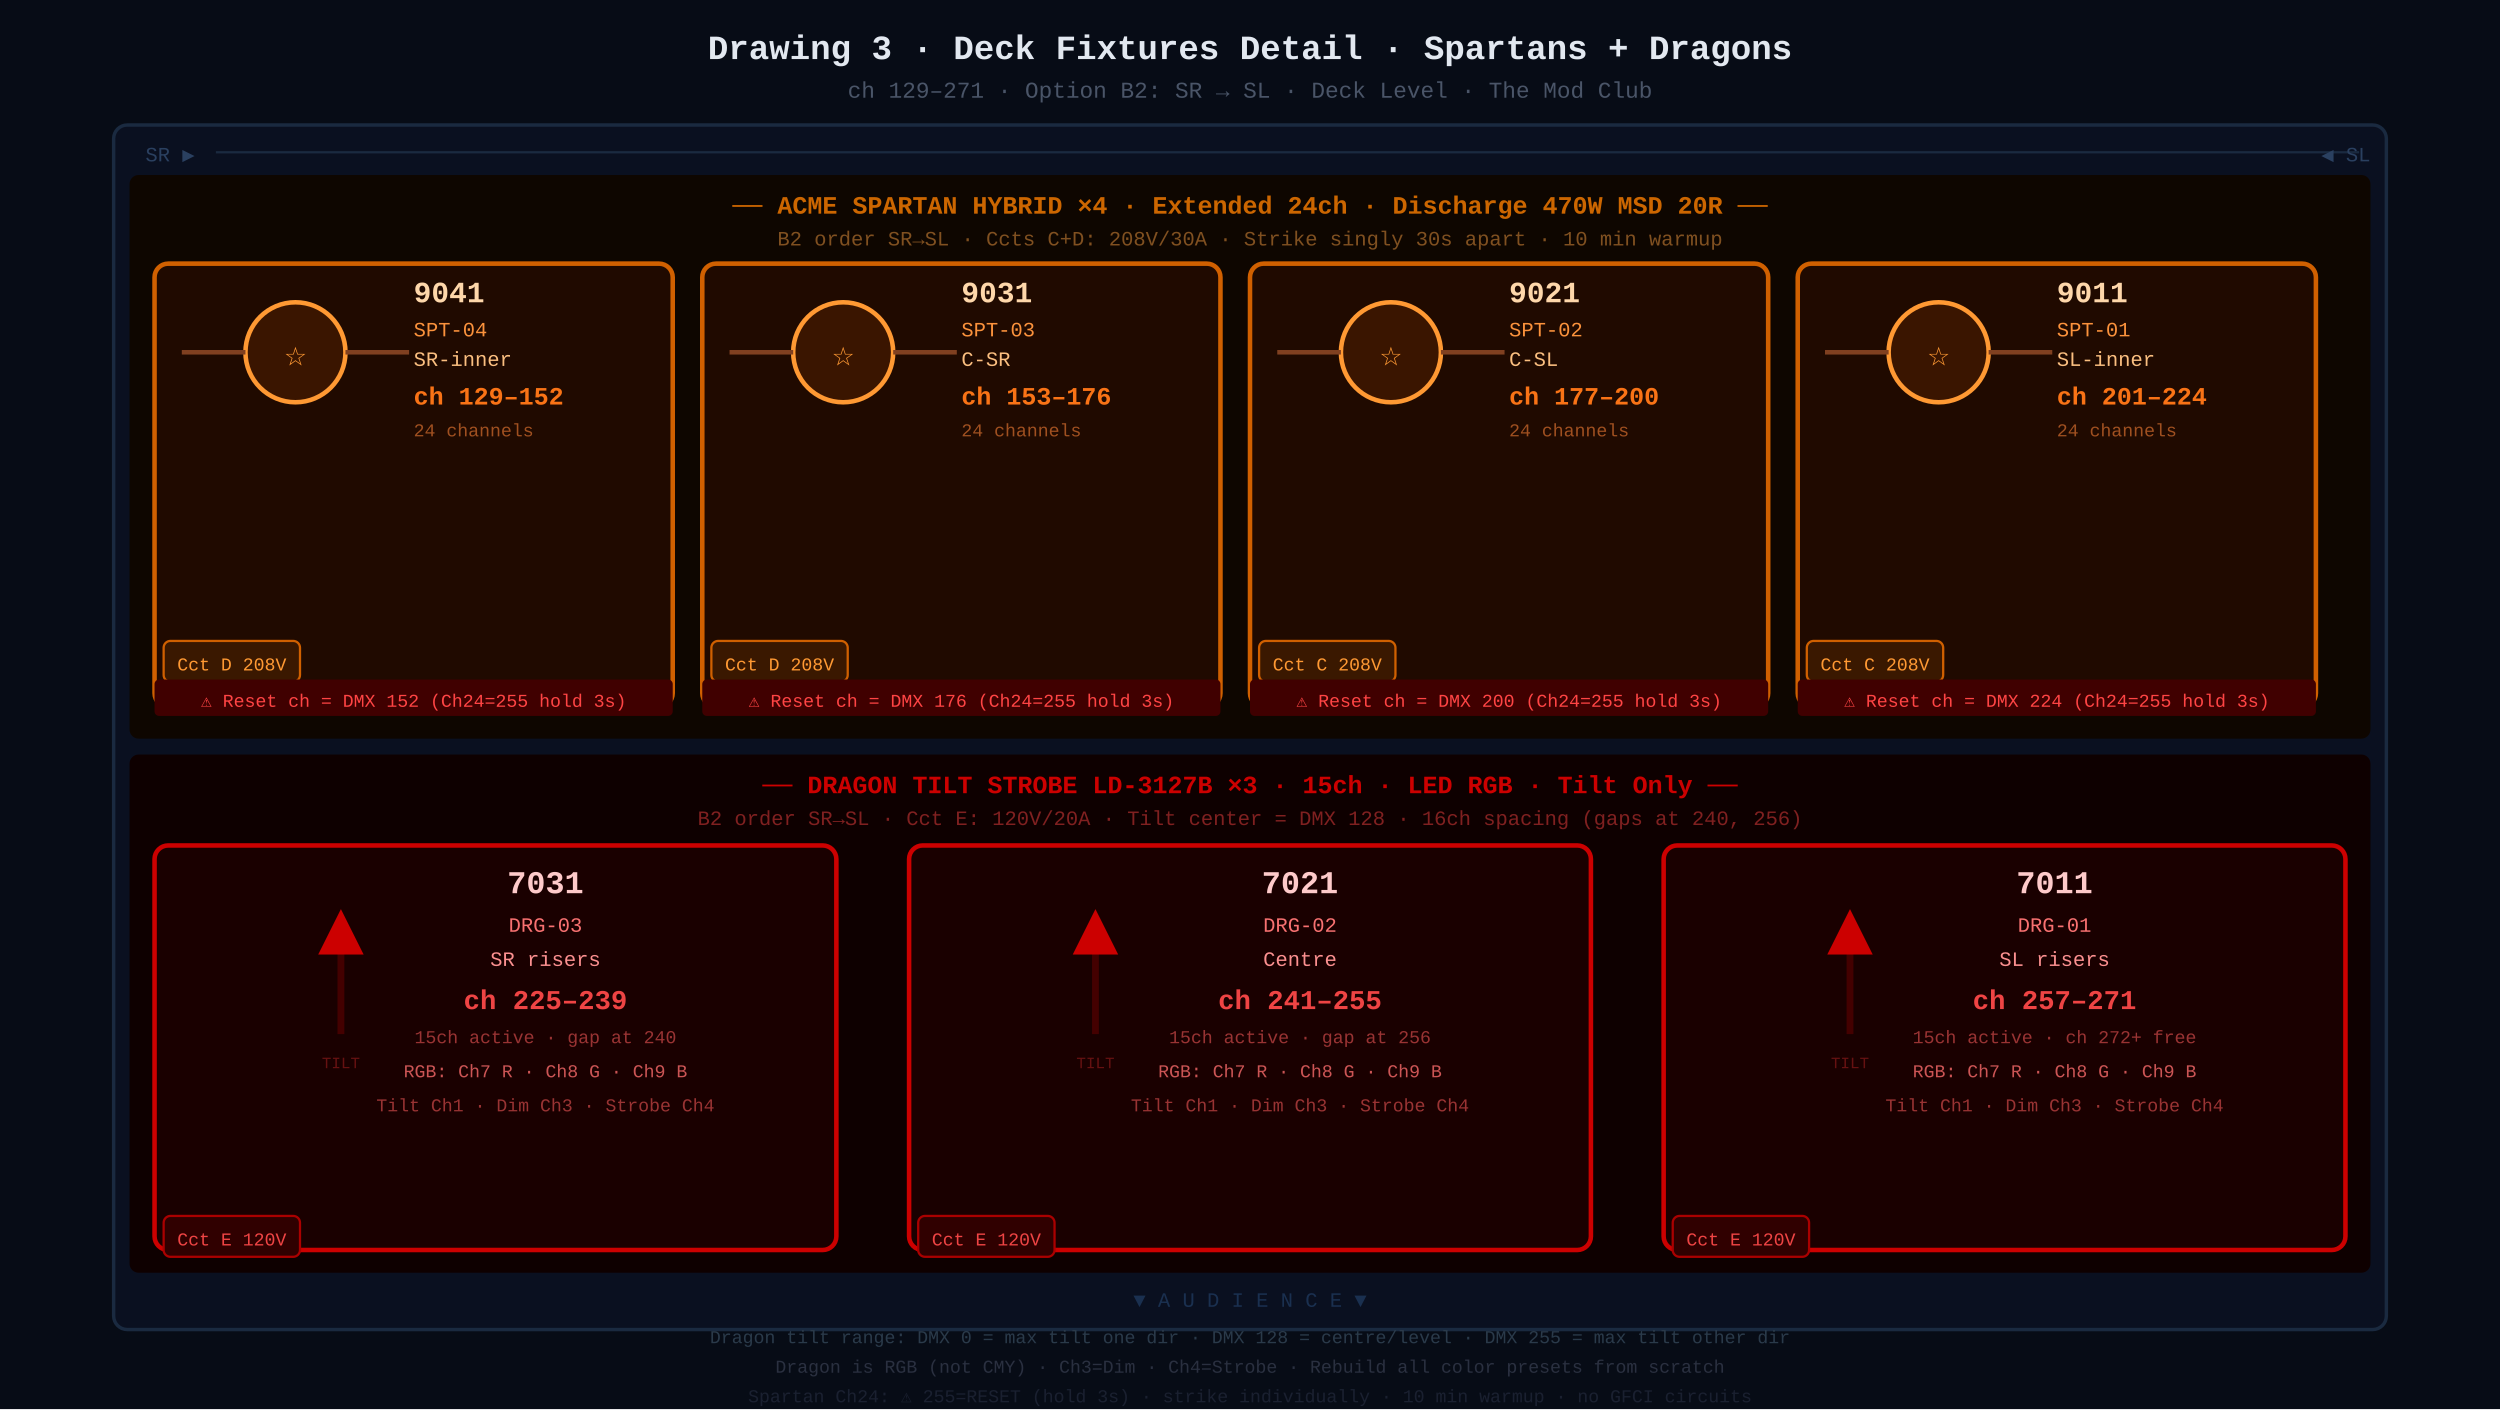
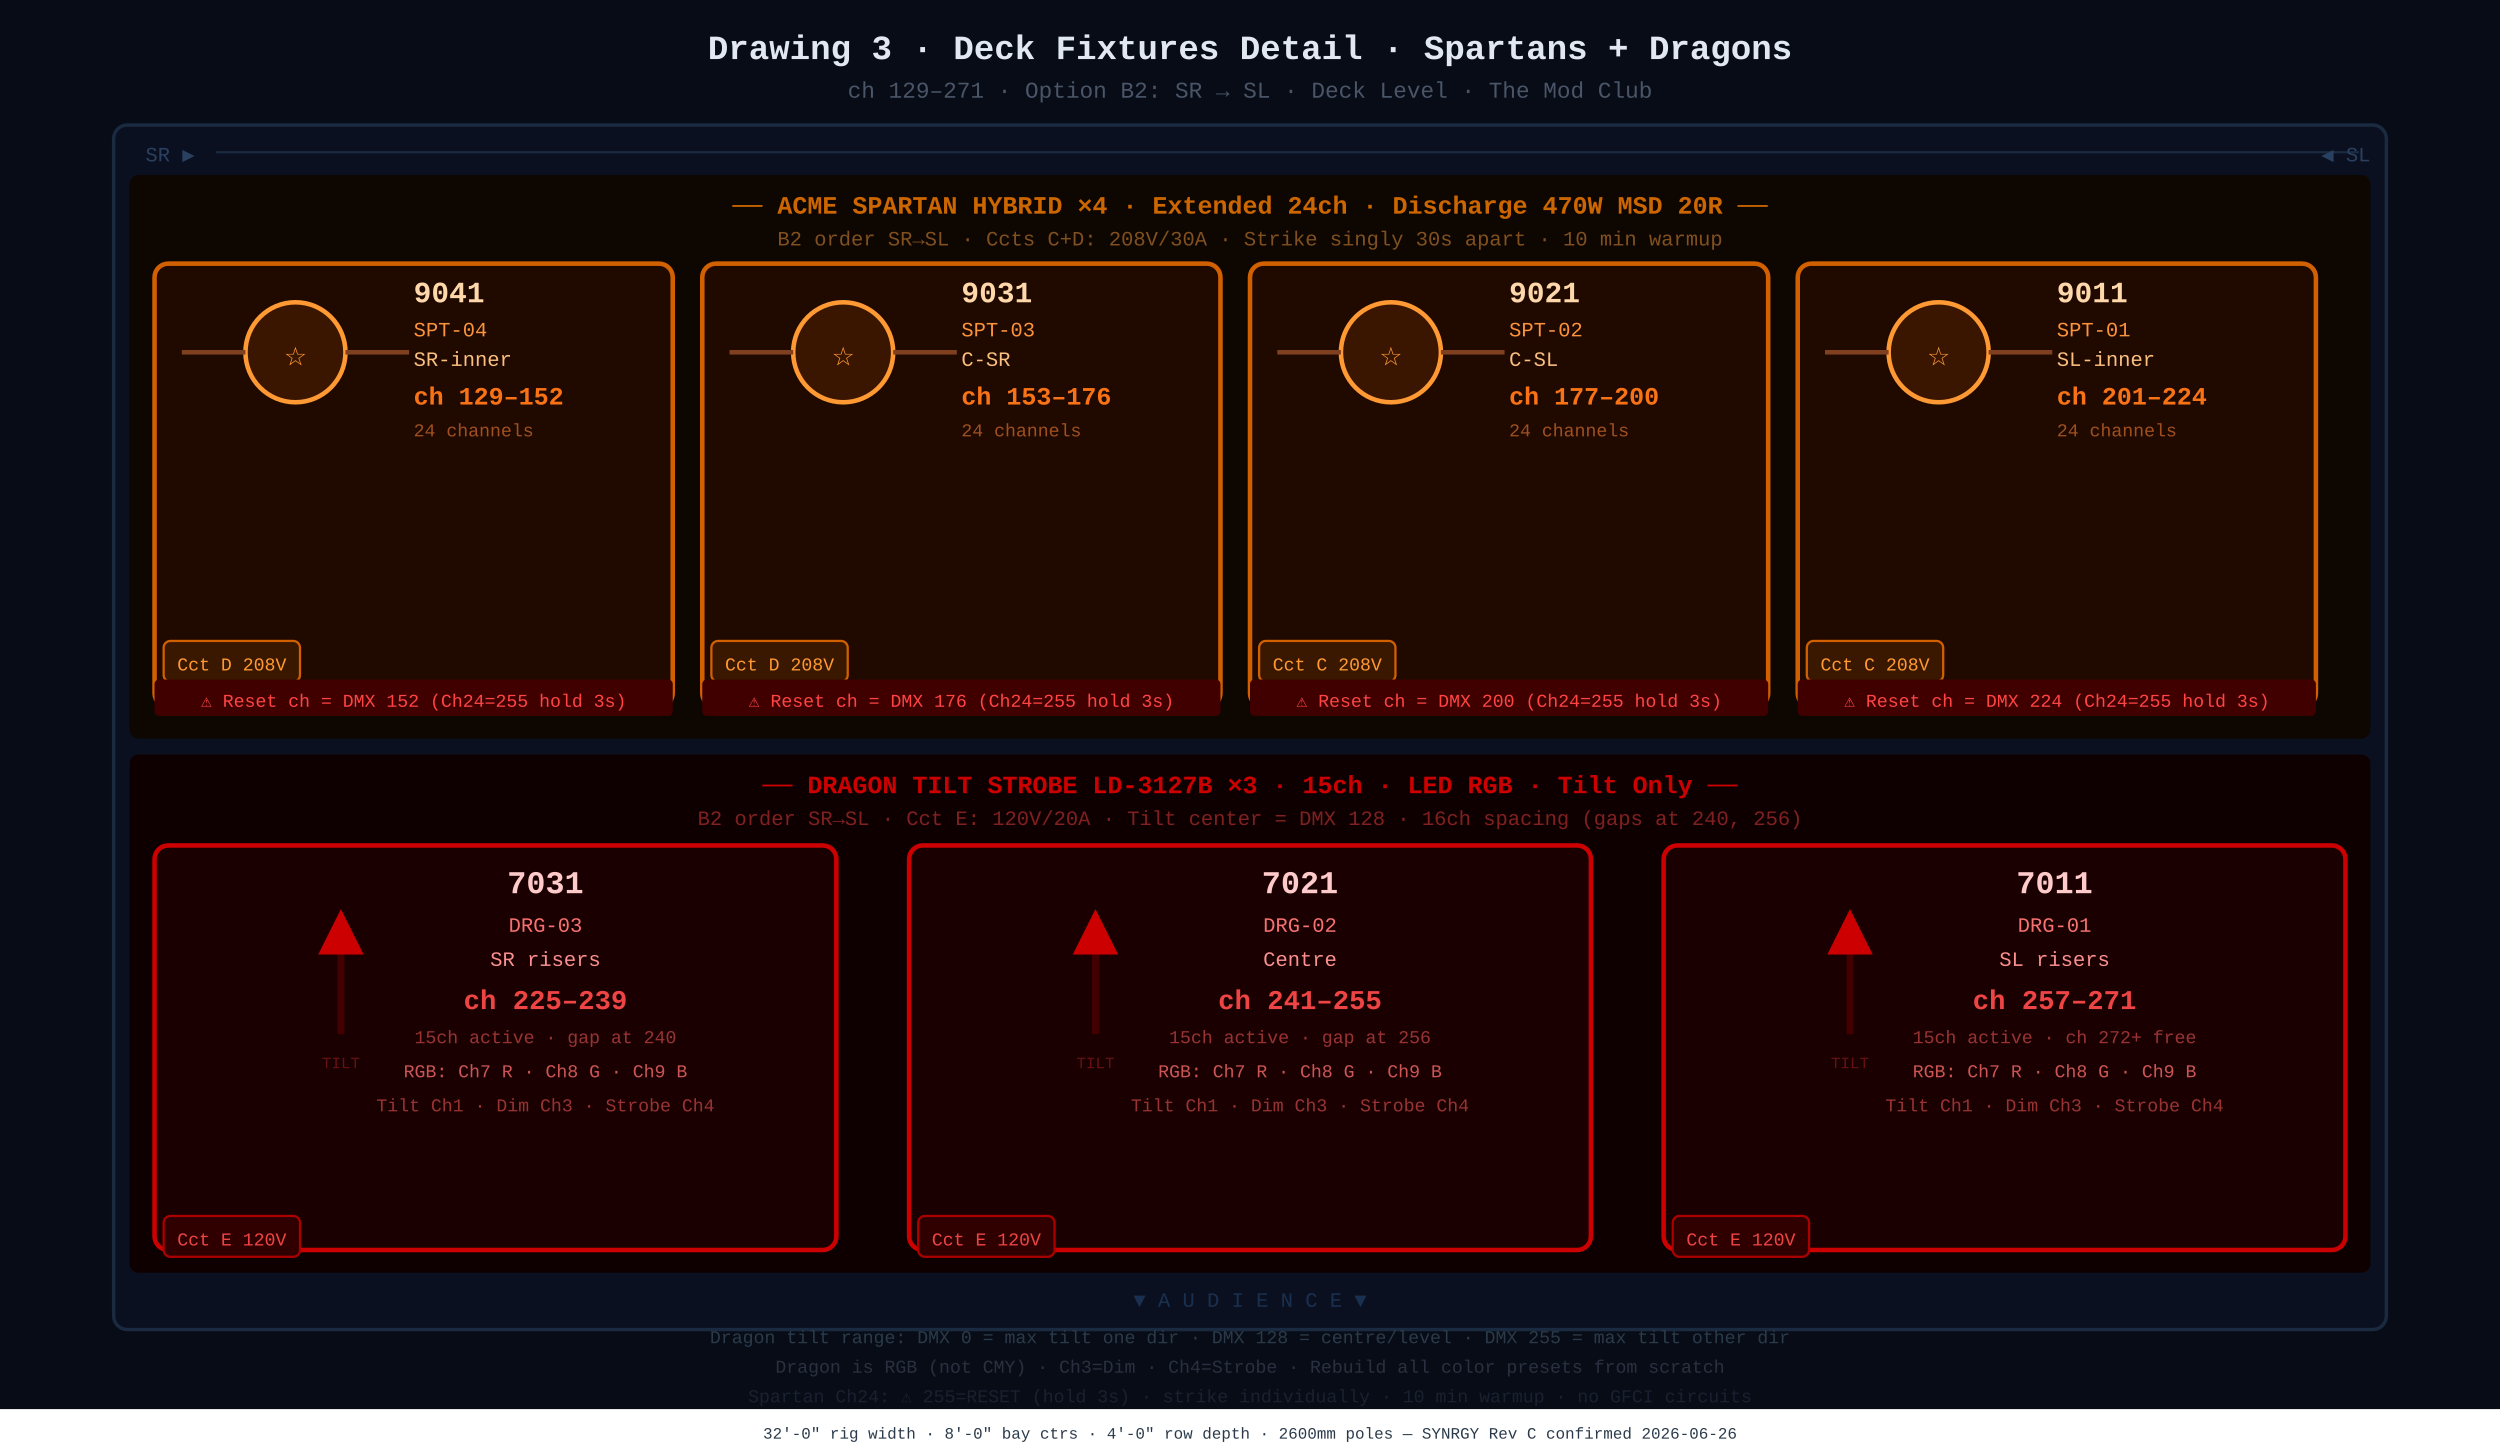
- <svg xmlns="http://www.w3.org/2000/svg" viewBox="0 0 1100 620" font-family="'Courier New',Courier,monospace">
+ <svg xmlns="http://www.w3.org/2000/svg" viewBox="0 0 1100 638" font-family="'Courier New',Courier,monospace">
  <rect width="1100" height="620" fill="#070c16" />
  <text x="550" y="26" text-anchor="middle" font-size="15" font-weight="bold" fill="#e2e8f0">Drawing 3 · Deck Fixtures Detail · Spartans + Dragons</text>
  <text x="550" y="43" text-anchor="middle" font-size="10" fill="#4a5568">ch 129–271 · Option B2: SR → SL · Deck Level · The Mod Club</text>
  <rect x="50" y="55" width="1000" height="530" rx="6" fill="#0a1020" stroke="#1a2a40" stroke-width="1.5" />
  <text x="64" y="71" font-size="9" fill="#2a4060">SR ▶</text>
  <line x1="95" y1="67" x2="1038" y2="67" stroke="#1a2a40" stroke-width="1" />
  <text x="1043" y="71" font-size="9" fill="#2a4060" text-anchor="end">◀ SL</text>
  <rect x="57" y="77" width="986" height="248" rx="4" fill="#0e0600" />
  <text x="550" y="94" text-anchor="middle" font-size="11" font-weight="bold" fill="#cc6600">── ACME SPARTAN HYBRID ×4 · Extended 24ch · Discharge 470W MSD 20R ──</text>
  <text x="550" y="108" text-anchor="middle" font-size="9" fill="#805020">B2 order SR→SL · Ccts C+D: 208V/30A · Strike singly 30s apart · 10 min warmup</text>
  <rect x="68" y="116" width="228" height="195" rx="6" fill="#200a00" stroke="#d06000" stroke-width="2" />
  <circle cx="130" cy="155" r="22" fill="#3a1500" stroke="#ff9933" stroke-width="2" />
  <text x="130" y="161" text-anchor="middle" font-size="16" fill="#ff9933">☆</text>
  <line x1="108" y1="155" x2="80" y2="155" stroke="#804020" stroke-width="2" />
  <line x1="152" y1="155" x2="180" y2="155" stroke="#804020" stroke-width="2" />
  <text x="182" y="133" font-size="13" font-weight="bold" fill="#fed7aa">9041</text>
  <text x="182" y="148" font-size="9" fill="#fb923c">SPT-04</text>
  <text x="182" y="161" font-size="9" fill="#fbbf80">SR-inner</text>
  <text x="182" y="178" font-size="11" font-weight="bold" fill="#f97316">ch 129–152</text>
  <text x="182" y="192" font-size="8" fill="#a05020">24 channels</text>
  <rect x="72" y="282" width="60" height="18" rx="3" fill="#3a1800" stroke="#d06000" stroke-width="1" />
  <text x="102" y="295" text-anchor="middle" font-size="8" fill="#ff9933">Cct D 208V</text>
  <rect x="68" y="299" width="228" height="16" rx="2" fill="#400000" />
  <text x="182" y="311" text-anchor="middle" font-size="8" fill="#ff4444">⚠ Reset ch = DMX 152  (Ch24=255 hold 3s)</text>
  <rect x="309" y="116" width="228" height="195" rx="6" fill="#200a00" stroke="#d06000" stroke-width="2" />
  <circle cx="371" cy="155" r="22" fill="#3a1500" stroke="#ff9933" stroke-width="2" />
  <text x="371" y="161" text-anchor="middle" font-size="16" fill="#ff9933">☆</text>
  <line x1="349" y1="155" x2="321" y2="155" stroke="#804020" stroke-width="2" />
  <line x1="393" y1="155" x2="421" y2="155" stroke="#804020" stroke-width="2" />
  <text x="423" y="133" font-size="13" font-weight="bold" fill="#fed7aa">9031</text>
  <text x="423" y="148" font-size="9" fill="#fb923c">SPT-03</text>
  <text x="423" y="161" font-size="9" fill="#fbbf80">C-SR</text>
  <text x="423" y="178" font-size="11" font-weight="bold" fill="#f97316">ch 153–176</text>
  <text x="423" y="192" font-size="8" fill="#a05020">24 channels</text>
  <rect x="313" y="282" width="60" height="18" rx="3" fill="#3a1800" stroke="#d06000" stroke-width="1" />
  <text x="343" y="295" text-anchor="middle" font-size="8" fill="#ff9933">Cct D 208V</text>
  <rect x="309" y="299" width="228" height="16" rx="2" fill="#400000" />
  <text x="423" y="311" text-anchor="middle" font-size="8" fill="#ff4444">⚠ Reset ch = DMX 176  (Ch24=255 hold 3s)</text>
  <rect x="550" y="116" width="228" height="195" rx="6" fill="#200a00" stroke="#d06000" stroke-width="2" />
  <circle cx="612" cy="155" r="22" fill="#3a1500" stroke="#ff9933" stroke-width="2" />
  <text x="612" y="161" text-anchor="middle" font-size="16" fill="#ff9933">☆</text>
  <line x1="590" y1="155" x2="562" y2="155" stroke="#804020" stroke-width="2" />
  <line x1="634" y1="155" x2="662" y2="155" stroke="#804020" stroke-width="2" />
  <text x="664" y="133" font-size="13" font-weight="bold" fill="#fed7aa">9021</text>
  <text x="664" y="148" font-size="9" fill="#fb923c">SPT-02</text>
  <text x="664" y="161" font-size="9" fill="#fbbf80">C-SL</text>
  <text x="664" y="178" font-size="11" font-weight="bold" fill="#f97316">ch 177–200</text>
  <text x="664" y="192" font-size="8" fill="#a05020">24 channels</text>
  <rect x="554" y="282" width="60" height="18" rx="3" fill="#3a1800" stroke="#d06000" stroke-width="1" />
  <text x="584" y="295" text-anchor="middle" font-size="8" fill="#ff9933">Cct C 208V</text>
  <rect x="550" y="299" width="228" height="16" rx="2" fill="#400000" />
  <text x="664" y="311" text-anchor="middle" font-size="8" fill="#ff4444">⚠ Reset ch = DMX 200  (Ch24=255 hold 3s)</text>
  <rect x="791" y="116" width="228" height="195" rx="6" fill="#200a00" stroke="#d06000" stroke-width="2" />
  <circle cx="853" cy="155" r="22" fill="#3a1500" stroke="#ff9933" stroke-width="2" />
  <text x="853" y="161" text-anchor="middle" font-size="16" fill="#ff9933">☆</text>
  <line x1="831" y1="155" x2="803" y2="155" stroke="#804020" stroke-width="2" />
  <line x1="875" y1="155" x2="903" y2="155" stroke="#804020" stroke-width="2" />
  <text x="905" y="133" font-size="13" font-weight="bold" fill="#fed7aa">9011</text>
  <text x="905" y="148" font-size="9" fill="#fb923c">SPT-01</text>
  <text x="905" y="161" font-size="9" fill="#fbbf80">SL-inner</text>
  <text x="905" y="178" font-size="11" font-weight="bold" fill="#f97316">ch 201–224</text>
  <text x="905" y="192" font-size="8" fill="#a05020">24 channels</text>
  <rect x="795" y="282" width="60" height="18" rx="3" fill="#3a1800" stroke="#d06000" stroke-width="1" />
  <text x="825" y="295" text-anchor="middle" font-size="8" fill="#ff9933">Cct C 208V</text>
  <rect x="791" y="299" width="228" height="16" rx="2" fill="#400000" />
  <text x="905" y="311" text-anchor="middle" font-size="8" fill="#ff4444">⚠ Reset ch = DMX 224  (Ch24=255 hold 3s)</text>
  <rect x="57" y="332" width="986" height="228" rx="4" fill="#0e0000" />
  <text x="550" y="349" text-anchor="middle" font-size="11" font-weight="bold" fill="#cc0000">── DRAGON TILT STROBE LD-3127B ×3 · 15ch · LED RGB · Tilt Only ──</text>
  <text x="550" y="363" text-anchor="middle" font-size="9" fill="#802020">B2 order SR→SL · Cct E: 120V/20A · Tilt center = DMX 128 · 16ch spacing (gaps at 240, 256)</text>
  <rect x="68" y="372" width="300" height="178" rx="6" fill="#1a0000" stroke="#cc0000" stroke-width="2" />
  <line x1="150" y1="455" x2="150" y2="410" stroke="#440000" stroke-width="3" />
  <polygon points="150,400 140,420 160,420" fill="#cc0000" />
  <text x="150" y="470" text-anchor="middle" font-size="7" fill="#661111">TILT</text>
  <text x="240" y="393" text-anchor="middle" font-size="14" font-weight="bold" fill="#fecaca">7031</text>
  <text x="240" y="410" text-anchor="middle" font-size="9" fill="#f87171">DRG-03</text>
  <text x="240" y="425" text-anchor="middle" font-size="9" fill="#fc9090">SR risers</text>
  <text x="240" y="444" text-anchor="middle" font-size="12" font-weight="bold" fill="#ef4444">ch 225–239</text>
  <text x="240" y="459" text-anchor="middle" font-size="8" fill="#993333">15ch active · gap at 240</text>
  <text x="240" y="474" text-anchor="middle" font-size="8" fill="#cc5555">RGB: Ch7 R · Ch8 G · Ch9 B</text>
  <text x="240" y="489" text-anchor="middle" font-size="8" fill="#993333">Tilt Ch1 · Dim Ch3 · Strobe Ch4</text>
  <rect x="72" y="535" width="60" height="18" rx="3" fill="#300000" stroke="#aa0000" stroke-width="1" />
  <text x="102" y="548" text-anchor="middle" font-size="8" fill="#ef4444">Cct E 120V</text>
  <rect x="400" y="372" width="300" height="178" rx="6" fill="#1a0000" stroke="#cc0000" stroke-width="2" />
  <line x1="482" y1="455" x2="482" y2="410" stroke="#440000" stroke-width="3" />
  <polygon points="482,400 472,420 492,420" fill="#cc0000" />
  <text x="482" y="470" text-anchor="middle" font-size="7" fill="#661111">TILT</text>
  <text x="572" y="393" text-anchor="middle" font-size="14" font-weight="bold" fill="#fecaca">7021</text>
  <text x="572" y="410" text-anchor="middle" font-size="9" fill="#f87171">DRG-02</text>
  <text x="572" y="425" text-anchor="middle" font-size="9" fill="#fc9090">Centre</text>
  <text x="572" y="444" text-anchor="middle" font-size="12" font-weight="bold" fill="#ef4444">ch 241–255</text>
  <text x="572" y="459" text-anchor="middle" font-size="8" fill="#993333">15ch active · gap at 256</text>
  <text x="572" y="474" text-anchor="middle" font-size="8" fill="#cc5555">RGB: Ch7 R · Ch8 G · Ch9 B</text>
  <text x="572" y="489" text-anchor="middle" font-size="8" fill="#993333">Tilt Ch1 · Dim Ch3 · Strobe Ch4</text>
  <rect x="404" y="535" width="60" height="18" rx="3" fill="#300000" stroke="#aa0000" stroke-width="1" />
  <text x="434" y="548" text-anchor="middle" font-size="8" fill="#ef4444">Cct E 120V</text>
  <rect x="732" y="372" width="300" height="178" rx="6" fill="#1a0000" stroke="#cc0000" stroke-width="2" />
  <line x1="814" y1="455" x2="814" y2="410" stroke="#440000" stroke-width="3" />
  <polygon points="814,400 804,420 824,420" fill="#cc0000" />
  <text x="814" y="470" text-anchor="middle" font-size="7" fill="#661111">TILT</text>
  <text x="904" y="393" text-anchor="middle" font-size="14" font-weight="bold" fill="#fecaca">7011</text>
  <text x="904" y="410" text-anchor="middle" font-size="9" fill="#f87171">DRG-01</text>
  <text x="904" y="425" text-anchor="middle" font-size="9" fill="#fc9090">SL risers</text>
  <text x="904" y="444" text-anchor="middle" font-size="12" font-weight="bold" fill="#ef4444">ch 257–271</text>
  <text x="904" y="459" text-anchor="middle" font-size="8" fill="#993333">15ch active · ch 272+ free</text>
  <text x="904" y="474" text-anchor="middle" font-size="8" fill="#cc5555">RGB: Ch7 R · Ch8 G · Ch9 B</text>
  <text x="904" y="489" text-anchor="middle" font-size="8" fill="#993333">Tilt Ch1 · Dim Ch3 · Strobe Ch4</text>
  <rect x="736" y="535" width="60" height="18" rx="3" fill="#300000" stroke="#aa0000" stroke-width="1" />
  <text x="766" y="548" text-anchor="middle" font-size="8" fill="#ef4444">Cct E 120V</text>
  <text x="550" y="575" text-anchor="middle" font-size="9" fill="#1a3050">▼  A U D I E N C E  ▼</text>
  <text x="550" y="591" text-anchor="middle" font-size="8" fill="#2a3a4a">Dragon tilt range: DMX 0 = max tilt one dir · DMX 128 = centre/level · DMX 255 = max tilt other dir</text>
  <text x="550" y="604" text-anchor="middle" font-size="8" fill="#2a3040">Dragon is RGB (not CMY) · Ch3=Dim · Ch4=Strobe · Rebuild all color presets from scratch</text>
  <text x="550" y="617" text-anchor="middle" font-size="8" fill="#1a2030">Spartan Ch24: ⚠ 255=RESET (hold 3s) · strike individually · 10 min warmup · no GFCI circuits</text>
+   <text x="550" y="633" text-anchor="middle" font-size="7" fill="#2a3a4a">32'-0" rig width · 8'-0" bay ctrs · 4'-0" row depth · 2600mm poles — SYNRGY Rev C confirmed 2026-06-26</text>
</svg>
